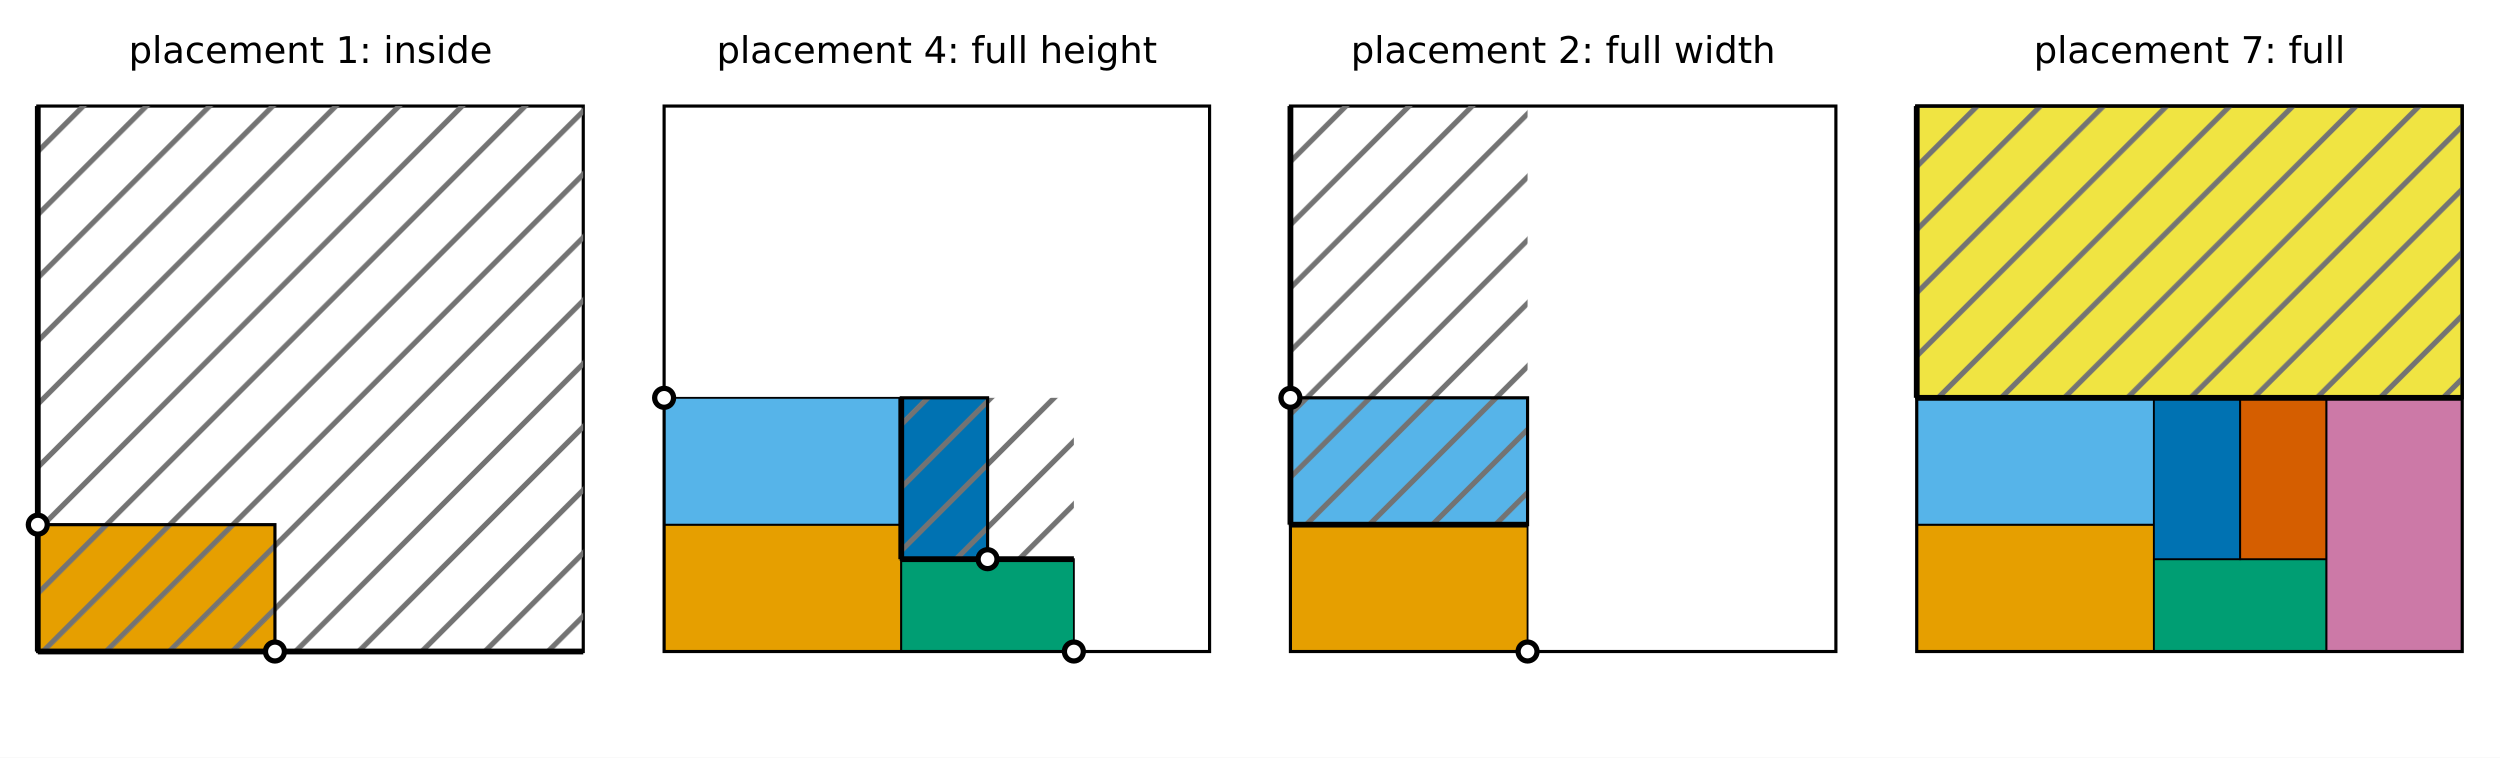
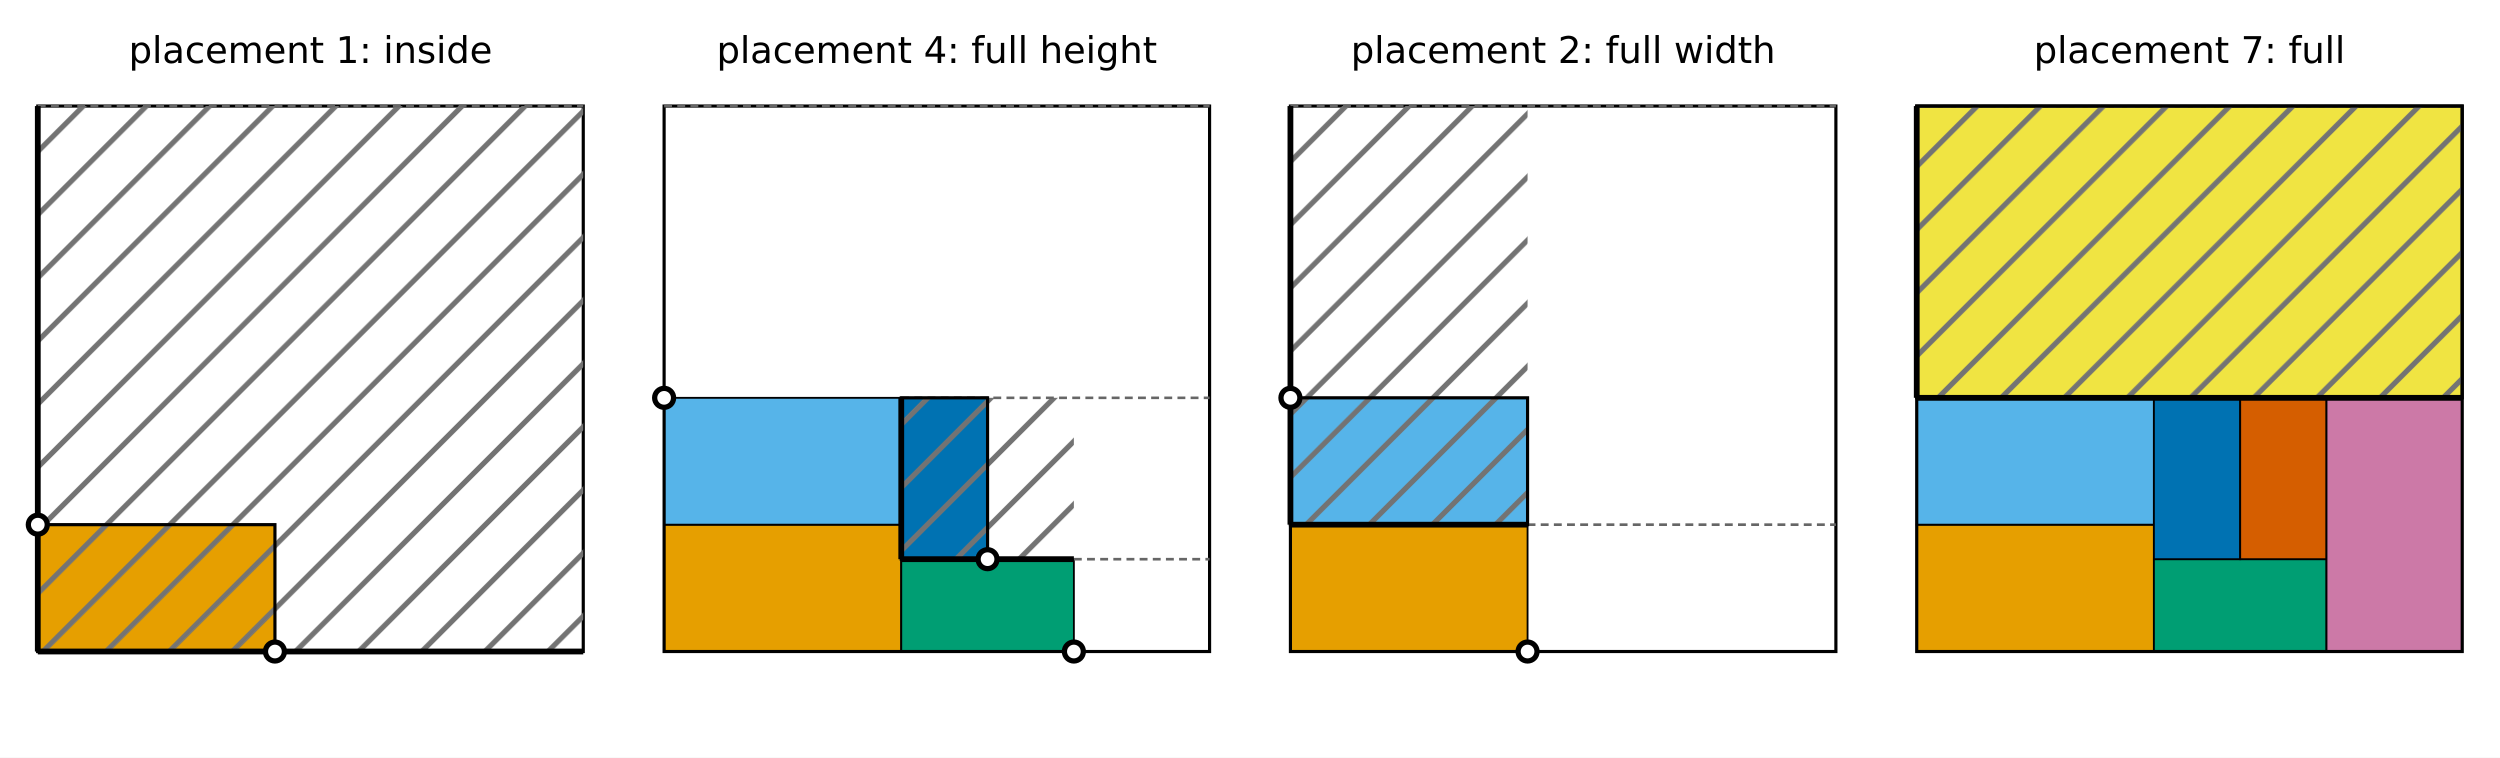
<svg xmlns="http://www.w3.org/2000/svg" xmlns:xlink="http://www.w3.org/1999/xlink" width="475.2pt" height="144pt" viewBox="0 0 475.2 144" version="1.1">
  <defs>
    <style type="text/css">*{stroke-linejoin: round; stroke-linecap: butt}</style>
  </defs>
  <g id="figure_1">
    <g id="patch_1">
      <path d="M 0 144  L 475.2 144  L 475.2 0  L 0 0  z " style="fill: #ffffff" />
    </g>
    <g id="axes_1">
      <g id="patch_2">
-         <path d="M 7.184 123.841  L 52.26 123.841  L 52.26 99.73  L 7.184 99.73  z " clip-path="url(#p2f3ece3621)" style="fill: #e69f00; stroke: #000000; stroke-width: 0.35; stroke-linejoin: miter" />
+         <path d="M 7.184 123.841  L 52.26 123.841  L 52.26 99.73  L 7.184 99.73  z " clip-path="url(#pbd728a7d59)" style="fill: #e69f00; stroke: #000000; stroke-width: 0.35; stroke-linejoin: miter" />
      </g>
      <g id="patch_3">
-         <path d="M 7.184 123.841  L 110.866 123.841  L 110.866 20.159  L 7.184 20.159  L 7.184 123.841  z " clip-path="url(#p2f3ece3621)" style="fill: none; stroke: #000000; stroke-width: 0.6; stroke-linejoin: miter" />
+         <path d="M 7.184 123.841  L 110.866 123.841  L 110.866 20.159  L 7.184 20.159  L 7.184 123.841  z " clip-path="url(#pbd728a7d59)" style="fill: none; stroke: #000000; stroke-width: 0.6; stroke-linejoin: miter" />
      </g>
      <g id="patch_4">
-         <path d="M 7.184 123.841  L 110.866 123.841  L 110.866 20.159  L 7.184 20.159  z " clip-path="url(#p2f3ece3621)" style="fill: url(#h636f27e1ff)" />
+         <path d="M 7.184 123.841  L 110.866 123.841  L 110.866 20.159  L 7.184 20.159  z " clip-path="url(#pbd728a7d59)" style="fill: url(#h1c744fcbc0)" />
      </g>
      <g id="text_1">
        <g transform="translate(24.4625 11.975) scale(0.07 -0.07)">
          <defs>
            <path id="DejaVuSans-70" d="M 1159 525  L 1159 -1331  L 581 -1331  L 581 3500  L 1159 3500  L 1159 2969  Q 1341 3281 1617 3432  Q 1894 3584 2278 3584  Q 2916 3584 3314 3078  Q 3713 2572 3713 1747  Q 3713 922 3314 415  Q 2916 -91 2278 -91  Q 1894 -91 1617 61  Q 1341 213 1159 525  z M 3116 1747  Q 3116 2381 2855 2742  Q 2594 3103 2138 3103  Q 1681 3103 1420 2742  Q 1159 2381 1159 1747  Q 1159 1113 1420 752  Q 1681 391 2138 391  Q 2594 391 2855 752  Q 3116 1113 3116 1747  z " transform="scale(0.015625)" />
            <path id="DejaVuSans-6c" d="M 603 4863  L 1178 4863  L 1178 0  L 603 0  L 603 4863  z " transform="scale(0.015625)" />
            <path id="DejaVuSans-61" d="M 2194 1759  Q 1497 1759 1228 1600  Q 959 1441 959 1056  Q 959 750 1161 570  Q 1363 391 1709 391  Q 2188 391 2477 730  Q 2766 1069 2766 1631  L 2766 1759  L 2194 1759  z M 3341 1997  L 3341 0  L 2766 0  L 2766 531  Q 2569 213 2275 61  Q 1981 -91 1556 -91  Q 1019 -91 701 211  Q 384 513 384 1019  Q 384 1609 779 1909  Q 1175 2209 1959 2209  L 2766 2209  L 2766 2266  Q 2766 2663 2505 2880  Q 2244 3097 1772 3097  Q 1472 3097 1187 3025  Q 903 2953 641 2809  L 641 3341  Q 956 3463 1253 3523  Q 1550 3584 1831 3584  Q 2591 3584 2966 3190  Q 3341 2797 3341 1997  z " transform="scale(0.015625)" />
            <path id="DejaVuSans-63" d="M 3122 3366  L 3122 2828  Q 2878 2963 2633 3030  Q 2388 3097 2138 3097  Q 1578 3097 1268 2742  Q 959 2388 959 1747  Q 959 1106 1268 751  Q 1578 397 2138 397  Q 2388 397 2633 464  Q 2878 531 3122 666  L 3122 134  Q 2881 22 2623 -34  Q 2366 -91 2075 -91  Q 1284 -91 818 406  Q 353 903 353 1747  Q 353 2603 823 3093  Q 1294 3584 2113 3584  Q 2378 3584 2631 3529  Q 2884 3475 3122 3366  z " transform="scale(0.015625)" />
            <path id="DejaVuSans-65" d="M 3597 1894  L 3597 1613  L 953 1613  Q 991 1019 1311 708  Q 1631 397 2203 397  Q 2534 397 2845 478  Q 3156 559 3463 722  L 3463 178  Q 3153 47 2828 -22  Q 2503 -91 2169 -91  Q 1331 -91 842 396  Q 353 884 353 1716  Q 353 2575 817 3079  Q 1281 3584 2069 3584  Q 2775 3584 3186 3129  Q 3597 2675 3597 1894  z M 3022 2063  Q 3016 2534 2758 2815  Q 2500 3097 2075 3097  Q 1594 3097 1305 2825  Q 1016 2553 972 2059  L 3022 2063  z " transform="scale(0.015625)" />
            <path id="DejaVuSans-6d" d="M 3328 2828  Q 3544 3216 3844 3400  Q 4144 3584 4550 3584  Q 5097 3584 5394 3201  Q 5691 2819 5691 2113  L 5691 0  L 5113 0  L 5113 2094  Q 5113 2597 4934 2840  Q 4756 3084 4391 3084  Q 3944 3084 3684 2787  Q 3425 2491 3425 1978  L 3425 0  L 2847 0  L 2847 2094  Q 2847 2600 2669 2842  Q 2491 3084 2119 3084  Q 1678 3084 1418 2786  Q 1159 2488 1159 1978  L 1159 0  L 581 0  L 581 3500  L 1159 3500  L 1159 2956  Q 1356 3278 1631 3431  Q 1906 3584 2284 3584  Q 2666 3584 2933 3390  Q 3200 3197 3328 2828  z " transform="scale(0.015625)" />
            <path id="DejaVuSans-6e" d="M 3513 2113  L 3513 0  L 2938 0  L 2938 2094  Q 2938 2591 2744 2837  Q 2550 3084 2163 3084  Q 1697 3084 1428 2787  Q 1159 2491 1159 1978  L 1159 0  L 581 0  L 581 3500  L 1159 3500  L 1159 2956  Q 1366 3272 1645 3428  Q 1925 3584 2291 3584  Q 2894 3584 3203 3211  Q 3513 2838 3513 2113  z " transform="scale(0.015625)" />
            <path id="DejaVuSans-74" d="M 1172 4494  L 1172 3500  L 2356 3500  L 2356 3053  L 1172 3053  L 1172 1153  Q 1172 725 1289 603  Q 1406 481 1766 481  L 2356 481  L 2356 0  L 1766 0  Q 1100 0 847 248  Q 594 497 594 1153  L 594 3053  L 172 3053  L 172 3500  L 594 3500  L 594 4494  L 1172 4494  z " transform="scale(0.015625)" />
            <path id="DejaVuSans-20" transform="scale(0.015625)" />
            <path id="DejaVuSans-31" d="M 794 531  L 1825 531  L 1825 4091  L 703 3866  L 703 4441  L 1819 4666  L 2450 4666  L 2450 531  L 3481 531  L 3481 0  L 794 0  L 794 531  z " transform="scale(0.015625)" />
            <path id="DejaVuSans-3a" d="M 750 794  L 1409 794  L 1409 0  L 750 0  L 750 794  z M 750 3309  L 1409 3309  L 1409 2516  L 750 2516  L 750 3309  z " transform="scale(0.015625)" />
            <path id="DejaVuSans-69" d="M 603 3500  L 1178 3500  L 1178 0  L 603 0  L 603 3500  z M 603 4863  L 1178 4863  L 1178 4134  L 603 4134  L 603 4863  z " transform="scale(0.015625)" />
            <path id="DejaVuSans-73" d="M 2834 3397  L 2834 2853  Q 2591 2978 2328 3040  Q 2066 3103 1784 3103  Q 1356 3103 1142 2972  Q 928 2841 928 2578  Q 928 2378 1081 2264  Q 1234 2150 1697 2047  L 1894 2003  Q 2506 1872 2764 1633  Q 3022 1394 3022 966  Q 3022 478 2636 193  Q 2250 -91 1575 -91  Q 1294 -91 989 -36  Q 684 19 347 128  L 347 722  Q 666 556 975 473  Q 1284 391 1588 391  Q 1994 391 2212 530  Q 2431 669 2431 922  Q 2431 1156 2273 1281  Q 2116 1406 1581 1522  L 1381 1569  Q 847 1681 609 1914  Q 372 2147 372 2553  Q 372 3047 722 3315  Q 1072 3584 1716 3584  Q 2034 3584 2315 3537  Q 2597 3491 2834 3397  z " transform="scale(0.015625)" />
            <path id="DejaVuSans-64" d="M 2906 2969  L 2906 4863  L 3481 4863  L 3481 0  L 2906 0  L 2906 525  Q 2725 213 2448 61  Q 2172 -91 1784 -91  Q 1150 -91 751 415  Q 353 922 353 1747  Q 353 2572 751 3078  Q 1150 3584 1784 3584  Q 2172 3584 2448 3432  Q 2725 3281 2906 2969  z M 947 1747  Q 947 1113 1208 752  Q 1469 391 1925 391  Q 2381 391 2643 752  Q 2906 1113 2906 1747  Q 2906 2381 2643 2742  Q 2381 3103 1925 3103  Q 1469 3103 1208 2742  Q 947 2381 947 1747  z " transform="scale(0.015625)" />
          </defs>
          <use xlink:href="#DejaVuSans-70" />
          <use xlink:href="#DejaVuSans-6c" transform="translate(63.47656 0)" />
          <use xlink:href="#DejaVuSans-61" transform="translate(91.25977 0)" />
          <use xlink:href="#DejaVuSans-63" transform="translate(152.5391 0)" />
          <use xlink:href="#DejaVuSans-65" transform="translate(207.5195 0)" />
          <use xlink:href="#DejaVuSans-6d" transform="translate(269.043 0)" />
          <use xlink:href="#DejaVuSans-65" transform="translate(366.4551 0)" />
          <use xlink:href="#DejaVuSans-6e" transform="translate(427.9785 0)" />
          <use xlink:href="#DejaVuSans-74" transform="translate(491.3574 0)" />
          <use xlink:href="#DejaVuSans-20" transform="translate(530.5664 0)" />
          <use xlink:href="#DejaVuSans-31" transform="translate(562.3535 0)" />
          <use xlink:href="#DejaVuSans-3a" transform="translate(625.9766 0)" />
          <use xlink:href="#DejaVuSans-20" transform="translate(659.668 0)" />
          <use xlink:href="#DejaVuSans-69" transform="translate(691.4551 0)" />
          <use xlink:href="#DejaVuSans-6e" transform="translate(719.2383 0)" />
          <use xlink:href="#DejaVuSans-73" transform="translate(782.6172 0)" />
          <use xlink:href="#DejaVuSans-69" transform="translate(834.7168 0)" />
          <use xlink:href="#DejaVuSans-64" transform="translate(862.5 0)" />
          <use xlink:href="#DejaVuSans-65" transform="translate(925.9766 0)" />
        </g>
      </g>
      <g id="line2d_1">
-         <path d="M 7.184 123.841  L 110.866 123.841  " clip-path="url(#p2f3ece3621)" style="fill: none; stroke: #000000; stroke-width: 1.1" />
+         <path d="M 7.184 20.159  L 110.866 20.159  " clip-path="url(#pbd728a7d59)" style="fill: none; stroke-dasharray: 1.5,1; stroke-dashoffset: 0; stroke: #666666; stroke-width: 0.5" />
      </g>
      <g id="line2d_2">
-         <path d="M 7.184 123.841  L 7.184 20.159  " clip-path="url(#p2f3ece3621)" style="fill: none; stroke: #000000; stroke-width: 1.1" />
+         <path d="M 7.184 123.841  L 110.866 123.841  " clip-path="url(#pbd728a7d59)" style="fill: none; stroke: #000000; stroke-width: 1.1" />
+       </g>
+       <g id="line2d_3">
+         <path d="M 7.184 123.841  L 7.184 20.159  " clip-path="url(#pbd728a7d59)" style="fill: none; stroke: #000000; stroke-width: 1.1" />
      </g>
      <g id="patch_5">
-         <path d="M 7.184 123.841  L 52.26 123.841  L 52.26 99.73  L 7.184 99.73  L 7.184 123.841  z " clip-path="url(#p2f3ece3621)" style="fill: none; stroke: #000000; stroke-width: 0.6; stroke-linejoin: miter" />
-       </g>
-       <g id="line2d_3">
-         <path d="M 7.184 99.73  " clip-path="url(#p2f3ece3621)" style="fill: none; stroke: #1f77b4; stroke-width: 1.5; stroke-linecap: square" />
+         <path d="M 7.184 123.841  L 52.26 123.841  L 52.26 99.73  L 7.184 99.73  L 7.184 123.841  z " clip-path="url(#pbd728a7d59)" style="fill: none; stroke: #000000; stroke-width: 0.6; stroke-linejoin: miter" />
+       </g>
+       <g id="line2d_4">
+         <path d="M 7.184 99.73  " clip-path="url(#pbd728a7d59)" style="fill: none; stroke: #1f77b4; stroke-width: 1.5; stroke-linecap: square" />
        <defs>
-           <path id="m9f2405d102" d="M 0 1.8  C 0.477 1.8 0.935 1.61 1.273 1.273  C 1.61 0.935 1.8 0.477 1.8 0  C 1.8 -0.477 1.61 -0.935 1.273 -1.273  C 0.935 -1.61 0.477 -1.8 0 -1.8  C -0.477 -1.8 -0.935 -1.61 -1.273 -1.273  C -1.61 -0.935 -1.8 -0.477 -1.8 0  C -1.8 0.477 -1.61 0.935 -1.273 1.273  C -0.935 1.61 -0.477 1.8 0 1.8  z " style="stroke: #000000" />
+           <path id="m49d7c71675" d="M 0 1.8  C 0.477 1.8 0.935 1.61 1.273 1.273  C 1.61 0.935 1.8 0.477 1.8 0  C 1.8 -0.477 1.61 -0.935 1.273 -1.273  C 0.935 -1.61 0.477 -1.8 0 -1.8  C -0.477 -1.8 -0.935 -1.61 -1.273 -1.273  C -1.61 -0.935 -1.8 -0.477 -1.8 0  C -1.8 0.477 -1.61 0.935 -1.273 1.273  C -0.935 1.61 -0.477 1.8 0 1.8  z " style="stroke: #000000" />
        </defs>
-         <g clip-path="url(#p2f3ece3621)">
-           <use xlink:href="#m9f2405d102" x="7.184" y="99.73" style="fill: #ffffff; stroke: #000000" />
-         </g>
-       </g>
-       <g id="line2d_4">
-         <path d="M 52.26 123.841  " clip-path="url(#p2f3ece3621)" style="fill: none; stroke: #ff7f0e; stroke-width: 1.5; stroke-linecap: square" />
-         <g clip-path="url(#p2f3ece3621)">
-           <use xlink:href="#m9f2405d102" x="52.26" y="123.841" style="fill: #ffffff; stroke: #000000" />
+         <g clip-path="url(#pbd728a7d59)">
+           <use xlink:href="#m49d7c71675" x="7.184" y="99.73" style="fill: #ffffff; stroke: #000000" />
+         </g>
+       </g>
+       <g id="line2d_5">
+         <path d="M 52.26 123.841  " clip-path="url(#pbd728a7d59)" style="fill: none; stroke: #ff7f0e; stroke-width: 1.5; stroke-linecap: square" />
+         <g clip-path="url(#pbd728a7d59)">
+           <use xlink:href="#m49d7c71675" x="52.26" y="123.841" style="fill: #ffffff; stroke: #000000" />
        </g>
      </g>
    </g>
    <g id="axes_2">
      <g id="patch_6">
-         <path d="M 126.234 123.841  L 171.31 123.841  L 171.31 99.73  L 126.234 99.73  z " clip-path="url(#p2e66f96201)" style="fill: #e69f00; stroke: #000000; stroke-width: 0.35; stroke-linejoin: miter" />
+         <path d="M 126.234 123.841  L 171.31 123.841  L 171.31 99.73  L 126.234 99.73  z " clip-path="url(#p7307ab3e9c)" style="fill: #e69f00; stroke: #000000; stroke-width: 0.35; stroke-linejoin: miter" />
      </g>
      <g id="patch_7">
-         <path d="M 126.234 99.73  L 171.31 99.73  L 171.31 75.619  L 126.234 75.619  z " clip-path="url(#p2e66f96201)" style="fill: #56b4e9; stroke: #000000; stroke-width: 0.35; stroke-linejoin: miter" />
+         <path d="M 126.234 99.73  L 171.31 99.73  L 171.31 75.619  L 126.234 75.619  z " clip-path="url(#p7307ab3e9c)" style="fill: #56b4e9; stroke: #000000; stroke-width: 0.35; stroke-linejoin: miter" />
      </g>
      <g id="patch_8">
-         <path d="M 171.31 123.841  L 204.122 123.841  L 204.122 106.29  L 171.31 106.29  z " clip-path="url(#p2e66f96201)" style="fill: #009e73; stroke: #000000; stroke-width: 0.35; stroke-linejoin: miter" />
+         <path d="M 171.31 123.841  L 204.122 123.841  L 204.122 106.29  L 171.31 106.29  z " clip-path="url(#p7307ab3e9c)" style="fill: #009e73; stroke: #000000; stroke-width: 0.35; stroke-linejoin: miter" />
      </g>
      <g id="patch_9">
-         <path d="M 171.31 106.29  L 187.716 106.29  L 187.716 75.619  L 171.31 75.619  z " clip-path="url(#p2e66f96201)" style="fill: #0072b2; stroke: #000000; stroke-width: 0.35; stroke-linejoin: miter" />
+         <path d="M 171.31 106.29  L 187.716 106.29  L 187.716 75.619  L 171.31 75.619  z " clip-path="url(#p7307ab3e9c)" style="fill: #0072b2; stroke: #000000; stroke-width: 0.35; stroke-linejoin: miter" />
      </g>
      <g id="patch_10">
-         <path d="M 126.234 123.841  L 229.916 123.841  L 229.916 20.159  L 126.234 20.159  L 126.234 123.841  z " clip-path="url(#p2e66f96201)" style="fill: none; stroke: #000000; stroke-width: 0.6; stroke-linejoin: miter" />
+         <path d="M 126.234 123.841  L 229.916 123.841  L 229.916 20.159  L 126.234 20.159  L 126.234 123.841  z " clip-path="url(#p7307ab3e9c)" style="fill: none; stroke: #000000; stroke-width: 0.6; stroke-linejoin: miter" />
      </g>
      <g id="patch_11">
-         <path d="M 171.31 106.29  L 204.122 106.29  L 204.122 75.619  L 171.31 75.619  z " clip-path="url(#p2e66f96201)" style="fill: url(#h636f27e1ff)" />
+         <path d="M 171.31 106.29  L 204.122 106.29  L 204.122 75.619  L 171.31 75.619  z " clip-path="url(#p7307ab3e9c)" style="fill: url(#h1c744fcbc0)" />
      </g>
      <g id="text_2">
        <g transform="translate(136.2106 11.975) scale(0.07 -0.07)">
          <defs>
            <path id="DejaVuSans-34" d="M 2419 4116  L 825 1625  L 2419 1625  L 2419 4116  z M 2253 4666  L 3047 4666  L 3047 1625  L 3713 1625  L 3713 1100  L 3047 1100  L 3047 0  L 2419 0  L 2419 1100  L 313 1100  L 313 1709  L 2253 4666  z " transform="scale(0.015625)" />
            <path id="DejaVuSans-66" d="M 2375 4863  L 2375 4384  L 1825 4384  Q 1516 4384 1395 4259  Q 1275 4134 1275 3809  L 1275 3500  L 2222 3500  L 2222 3053  L 1275 3053  L 1275 0  L 697 0  L 697 3053  L 147 3053  L 147 3500  L 697 3500  L 697 3744  Q 697 4328 969 4595  Q 1241 4863 1831 4863  L 2375 4863  z " transform="scale(0.015625)" />
            <path id="DejaVuSans-75" d="M 544 1381  L 544 3500  L 1119 3500  L 1119 1403  Q 1119 906 1312 657  Q 1506 409 1894 409  Q 2359 409 2629 706  Q 2900 1003 2900 1516  L 2900 3500  L 3475 3500  L 3475 0  L 2900 0  L 2900 538  Q 2691 219 2414 64  Q 2138 -91 1772 -91  Q 1169 -91 856 284  Q 544 659 544 1381  z M 1991 3584  L 1991 3584  z " transform="scale(0.015625)" />
            <path id="DejaVuSans-68" d="M 3513 2113  L 3513 0  L 2938 0  L 2938 2094  Q 2938 2591 2744 2837  Q 2550 3084 2163 3084  Q 1697 3084 1428 2787  Q 1159 2491 1159 1978  L 1159 0  L 581 0  L 581 4863  L 1159 4863  L 1159 2956  Q 1366 3272 1645 3428  Q 1925 3584 2291 3584  Q 2894 3584 3203 3211  Q 3513 2838 3513 2113  z " transform="scale(0.015625)" />
            <path id="DejaVuSans-67" d="M 2906 1791  Q 2906 2416 2648 2759  Q 2391 3103 1925 3103  Q 1463 3103 1205 2759  Q 947 2416 947 1791  Q 947 1169 1205 825  Q 1463 481 1925 481  Q 2391 481 2648 825  Q 2906 1169 2906 1791  z M 3481 434  Q 3481 -459 3084 -895  Q 2688 -1331 1869 -1331  Q 1566 -1331 1297 -1286  Q 1028 -1241 775 -1147  L 775 -588  Q 1028 -725 1275 -790  Q 1522 -856 1778 -856  Q 2344 -856 2625 -561  Q 2906 -266 2906 331  L 2906 616  Q 2728 306 2450 153  Q 2172 0 1784 0  Q 1141 0 747 490  Q 353 981 353 1791  Q 353 2603 747 3093  Q 1141 3584 1784 3584  Q 2172 3584 2450 3431  Q 2728 3278 2906 2969  L 2906 3500  L 3481 3500  L 3481 434  z " transform="scale(0.015625)" />
          </defs>
          <use xlink:href="#DejaVuSans-70" />
          <use xlink:href="#DejaVuSans-6c" transform="translate(63.47656 0)" />
          <use xlink:href="#DejaVuSans-61" transform="translate(91.25977 0)" />
          <use xlink:href="#DejaVuSans-63" transform="translate(152.5391 0)" />
          <use xlink:href="#DejaVuSans-65" transform="translate(207.5195 0)" />
          <use xlink:href="#DejaVuSans-6d" transform="translate(269.043 0)" />
          <use xlink:href="#DejaVuSans-65" transform="translate(366.4551 0)" />
          <use xlink:href="#DejaVuSans-6e" transform="translate(427.9785 0)" />
          <use xlink:href="#DejaVuSans-74" transform="translate(491.3574 0)" />
          <use xlink:href="#DejaVuSans-20" transform="translate(530.5664 0)" />
          <use xlink:href="#DejaVuSans-34" transform="translate(562.3535 0)" />
          <use xlink:href="#DejaVuSans-3a" transform="translate(625.9766 0)" />
          <use xlink:href="#DejaVuSans-20" transform="translate(659.668 0)" />
          <use xlink:href="#DejaVuSans-66" transform="translate(691.4551 0)" />
          <use xlink:href="#DejaVuSans-75" transform="translate(726.6602 0)" />
          <use xlink:href="#DejaVuSans-6c" transform="translate(790.0391 0)" />
          <use xlink:href="#DejaVuSans-6c" transform="translate(817.8223 0)" />
          <use xlink:href="#DejaVuSans-20" transform="translate(845.6055 0)" />
          <use xlink:href="#DejaVuSans-68" transform="translate(877.3926 0)" />
          <use xlink:href="#DejaVuSans-65" transform="translate(940.7715 0)" />
          <use xlink:href="#DejaVuSans-69" transform="translate(1002.295 0)" />
          <use xlink:href="#DejaVuSans-67" transform="translate(1030.078 0)" />
          <use xlink:href="#DejaVuSans-68" transform="translate(1093.555 0)" />
          <use xlink:href="#DejaVuSans-74" transform="translate(1156.934 0)" />
        </g>
      </g>
-       <g id="line2d_5">
-         <path d="M 171.31 106.29  L 204.122 106.29  " clip-path="url(#p2e66f96201)" style="fill: none; stroke: #000000; stroke-width: 1.1" />
-       </g>
      <g id="line2d_6">
-         <path d="M 171.31 106.29  L 171.31 75.619  " clip-path="url(#p2e66f96201)" style="fill: none; stroke: #000000; stroke-width: 1.1" />
+         <path d="M 126.234 20.159  L 229.916 20.159  " clip-path="url(#p7307ab3e9c)" style="fill: none; stroke-dasharray: 1.5,1; stroke-dashoffset: 0; stroke: #666666; stroke-width: 0.5" />
+       </g>
+       <g id="line2d_7">
+         <path d="M 171.31 75.619  L 229.916 75.619  " clip-path="url(#p7307ab3e9c)" style="fill: none; stroke-dasharray: 1.5,1; stroke-dashoffset: 0; stroke: #666666; stroke-width: 0.5" />
+       </g>
+       <g id="line2d_8">
+         <path d="M 204.122 106.29  L 229.916 106.29  " clip-path="url(#p7307ab3e9c)" style="fill: none; stroke-dasharray: 1.5,1; stroke-dashoffset: 0; stroke: #666666; stroke-width: 0.5" />
+       </g>
+       <g id="line2d_9">
+         <path d="M 171.31 106.29  L 204.122 106.29  " clip-path="url(#p7307ab3e9c)" style="fill: none; stroke: #000000; stroke-width: 1.1" />
+       </g>
+       <g id="line2d_10">
+         <path d="M 171.31 106.29  L 171.31 75.619  " clip-path="url(#p7307ab3e9c)" style="fill: none; stroke: #000000; stroke-width: 1.1" />
      </g>
      <g id="patch_12">
-         <path d="M 171.31 106.29  L 187.716 106.29  L 187.716 75.619  L 171.31 75.619  L 171.31 106.29  z " clip-path="url(#p2e66f96201)" style="fill: none; stroke: #000000; stroke-width: 0.6; stroke-linejoin: miter" />
-       </g>
-       <g id="line2d_7">
-         <path d="M 126.234 75.619  " clip-path="url(#p2e66f96201)" style="fill: none; stroke: #1f77b4; stroke-width: 1.5; stroke-linecap: square" />
-         <g clip-path="url(#p2e66f96201)">
-           <use xlink:href="#m9f2405d102" x="126.234" y="75.619" style="fill: #ffffff; stroke: #000000" />
-         </g>
-       </g>
-       <g id="line2d_8">
-         <path d="M 187.716 106.29  " clip-path="url(#p2e66f96201)" style="fill: none; stroke: #ff7f0e; stroke-width: 1.5; stroke-linecap: square" />
-         <g clip-path="url(#p2e66f96201)">
-           <use xlink:href="#m9f2405d102" x="187.716" y="106.29" style="fill: #ffffff; stroke: #000000" />
-         </g>
-       </g>
-       <g id="line2d_9">
-         <path d="M 204.122 123.841  " clip-path="url(#p2e66f96201)" style="fill: none; stroke: #2ca02c; stroke-width: 1.5; stroke-linecap: square" />
-         <g clip-path="url(#p2e66f96201)">
-           <use xlink:href="#m9f2405d102" x="204.122" y="123.841" style="fill: #ffffff; stroke: #000000" />
+         <path d="M 171.31 106.29  L 187.716 106.29  L 187.716 75.619  L 171.31 75.619  L 171.31 106.29  z " clip-path="url(#p7307ab3e9c)" style="fill: none; stroke: #000000; stroke-width: 0.6; stroke-linejoin: miter" />
+       </g>
+       <g id="line2d_11">
+         <path d="M 126.234 75.619  " clip-path="url(#p7307ab3e9c)" style="fill: none; stroke: #1f77b4; stroke-width: 1.5; stroke-linecap: square" />
+         <g clip-path="url(#p7307ab3e9c)">
+           <use xlink:href="#m49d7c71675" x="126.234" y="75.619" style="fill: #ffffff; stroke: #000000" />
+         </g>
+       </g>
+       <g id="line2d_12">
+         <path d="M 187.716 106.29  " clip-path="url(#p7307ab3e9c)" style="fill: none; stroke: #ff7f0e; stroke-width: 1.5; stroke-linecap: square" />
+         <g clip-path="url(#p7307ab3e9c)">
+           <use xlink:href="#m49d7c71675" x="187.716" y="106.29" style="fill: #ffffff; stroke: #000000" />
+         </g>
+       </g>
+       <g id="line2d_13">
+         <path d="M 204.122 123.841  " clip-path="url(#p7307ab3e9c)" style="fill: none; stroke: #2ca02c; stroke-width: 1.5; stroke-linecap: square" />
+         <g clip-path="url(#p7307ab3e9c)">
+           <use xlink:href="#m49d7c71675" x="204.122" y="123.841" style="fill: #ffffff; stroke: #000000" />
        </g>
      </g>
    </g>
    <g id="axes_3">
      <g id="patch_13">
-         <path d="M 245.284 123.841  L 290.36 123.841  L 290.36 99.73  L 245.284 99.73  z " clip-path="url(#p44a8ea87f8)" style="fill: #e69f00; stroke: #000000; stroke-width: 0.35; stroke-linejoin: miter" />
+         <path d="M 245.284 123.841  L 290.36 123.841  L 290.36 99.73  L 245.284 99.73  z " clip-path="url(#peee83b8a32)" style="fill: #e69f00; stroke: #000000; stroke-width: 0.35; stroke-linejoin: miter" />
      </g>
      <g id="patch_14">
-         <path d="M 245.284 99.73  L 290.36 99.73  L 290.36 75.619  L 245.284 75.619  z " clip-path="url(#p44a8ea87f8)" style="fill: #56b4e9; stroke: #000000; stroke-width: 0.35; stroke-linejoin: miter" />
+         <path d="M 245.284 99.73  L 290.36 99.73  L 290.36 75.619  L 245.284 75.619  z " clip-path="url(#peee83b8a32)" style="fill: #56b4e9; stroke: #000000; stroke-width: 0.35; stroke-linejoin: miter" />
      </g>
      <g id="patch_15">
-         <path d="M 245.284 123.841  L 348.966 123.841  L 348.966 20.159  L 245.284 20.159  L 245.284 123.841  z " clip-path="url(#p44a8ea87f8)" style="fill: none; stroke: #000000; stroke-width: 0.6; stroke-linejoin: miter" />
+         <path d="M 245.284 123.841  L 348.966 123.841  L 348.966 20.159  L 245.284 20.159  L 245.284 123.841  z " clip-path="url(#peee83b8a32)" style="fill: none; stroke: #000000; stroke-width: 0.6; stroke-linejoin: miter" />
      </g>
      <g id="patch_16">
-         <path d="M 245.284 99.73  L 290.36 99.73  L 290.36 20.159  L 245.284 20.159  z " clip-path="url(#p44a8ea87f8)" style="fill: url(#h636f27e1ff)" />
+         <path d="M 245.284 99.73  L 290.36 99.73  L 290.36 20.159  L 245.284 20.159  z " clip-path="url(#peee83b8a32)" style="fill: url(#h1c744fcbc0)" />
      </g>
      <g id="text_3">
        <g transform="translate(256.77 11.975) scale(0.07 -0.07)">
          <defs>
            <path id="DejaVuSans-32" d="M 1228 531  L 3431 531  L 3431 0  L 469 0  L 469 531  Q 828 903 1448 1529  Q 2069 2156 2228 2338  Q 2531 2678 2651 2914  Q 2772 3150 2772 3378  Q 2772 3750 2511 3984  Q 2250 4219 1831 4219  Q 1534 4219 1204 4116  Q 875 4013 500 3803  L 500 4441  Q 881 4594 1212 4672  Q 1544 4750 1819 4750  Q 2544 4750 2975 4387  Q 3406 4025 3406 3419  Q 3406 3131 3298 2873  Q 3191 2616 2906 2266  Q 2828 2175 2409 1742  Q 1991 1309 1228 531  z " transform="scale(0.015625)" />
            <path id="DejaVuSans-77" d="M 269 3500  L 844 3500  L 1563 769  L 2278 3500  L 2956 3500  L 3675 769  L 4391 3500  L 4966 3500  L 4050 0  L 3372 0  L 2619 2869  L 1863 0  L 1184 0  L 269 3500  z " transform="scale(0.015625)" />
          </defs>
          <use xlink:href="#DejaVuSans-70" />
          <use xlink:href="#DejaVuSans-6c" transform="translate(63.47656 0)" />
          <use xlink:href="#DejaVuSans-61" transform="translate(91.25977 0)" />
          <use xlink:href="#DejaVuSans-63" transform="translate(152.5391 0)" />
          <use xlink:href="#DejaVuSans-65" transform="translate(207.5195 0)" />
          <use xlink:href="#DejaVuSans-6d" transform="translate(269.043 0)" />
          <use xlink:href="#DejaVuSans-65" transform="translate(366.4551 0)" />
          <use xlink:href="#DejaVuSans-6e" transform="translate(427.9785 0)" />
          <use xlink:href="#DejaVuSans-74" transform="translate(491.3574 0)" />
          <use xlink:href="#DejaVuSans-20" transform="translate(530.5664 0)" />
          <use xlink:href="#DejaVuSans-32" transform="translate(562.3535 0)" />
          <use xlink:href="#DejaVuSans-3a" transform="translate(625.9766 0)" />
          <use xlink:href="#DejaVuSans-20" transform="translate(659.668 0)" />
          <use xlink:href="#DejaVuSans-66" transform="translate(691.4551 0)" />
          <use xlink:href="#DejaVuSans-75" transform="translate(726.6602 0)" />
          <use xlink:href="#DejaVuSans-6c" transform="translate(790.0391 0)" />
          <use xlink:href="#DejaVuSans-6c" transform="translate(817.8223 0)" />
          <use xlink:href="#DejaVuSans-20" transform="translate(845.6055 0)" />
          <use xlink:href="#DejaVuSans-77" transform="translate(877.3926 0)" />
          <use xlink:href="#DejaVuSans-69" transform="translate(959.1797 0)" />
          <use xlink:href="#DejaVuSans-64" transform="translate(986.9629 0)" />
          <use xlink:href="#DejaVuSans-74" transform="translate(1050.439 0)" />
          <use xlink:href="#DejaVuSans-68" transform="translate(1089.648 0)" />
        </g>
      </g>
-       <g id="line2d_10">
-         <path d="M 245.284 99.73  L 290.36 99.73  " clip-path="url(#p44a8ea87f8)" style="fill: none; stroke: #000000; stroke-width: 1.1" />
-       </g>
-       <g id="line2d_11">
-         <path d="M 245.284 99.73  L 245.284 20.159  " clip-path="url(#p44a8ea87f8)" style="fill: none; stroke: #000000; stroke-width: 1.1" />
+       <g id="line2d_14">
+         <path d="M 245.284 20.159  L 348.966 20.159  " clip-path="url(#peee83b8a32)" style="fill: none; stroke-dasharray: 1.5,1; stroke-dashoffset: 0; stroke: #666666; stroke-width: 0.5" />
+       </g>
+       <g id="line2d_15">
+         <path d="M 290.36 99.73  L 348.966 99.73  " clip-path="url(#peee83b8a32)" style="fill: none; stroke-dasharray: 1.5,1; stroke-dashoffset: 0; stroke: #666666; stroke-width: 0.5" />
+       </g>
+       <g id="line2d_16">
+         <path d="M 245.284 99.73  L 290.36 99.73  " clip-path="url(#peee83b8a32)" style="fill: none; stroke: #000000; stroke-width: 1.1" />
+       </g>
+       <g id="line2d_17">
+         <path d="M 245.284 99.73  L 245.284 20.159  " clip-path="url(#peee83b8a32)" style="fill: none; stroke: #000000; stroke-width: 1.1" />
      </g>
      <g id="patch_17">
-         <path d="M 245.284 99.73  L 290.36 99.73  L 290.36 75.619  L 245.284 75.619  L 245.284 99.73  z " clip-path="url(#p44a8ea87f8)" style="fill: none; stroke: #000000; stroke-width: 0.6; stroke-linejoin: miter" />
-       </g>
-       <g id="line2d_12">
-         <path d="M 245.284 75.619  " clip-path="url(#p44a8ea87f8)" style="fill: none; stroke: #1f77b4; stroke-width: 1.5; stroke-linecap: square" />
-         <g clip-path="url(#p44a8ea87f8)">
-           <use xlink:href="#m9f2405d102" x="245.284" y="75.619" style="fill: #ffffff; stroke: #000000" />
-         </g>
-       </g>
-       <g id="line2d_13">
-         <path d="M 290.36 123.841  " clip-path="url(#p44a8ea87f8)" style="fill: none; stroke: #ff7f0e; stroke-width: 1.5; stroke-linecap: square" />
-         <g clip-path="url(#p44a8ea87f8)">
-           <use xlink:href="#m9f2405d102" x="290.36" y="123.841" style="fill: #ffffff; stroke: #000000" />
+         <path d="M 245.284 99.73  L 290.36 99.73  L 290.36 75.619  L 245.284 75.619  L 245.284 99.73  z " clip-path="url(#peee83b8a32)" style="fill: none; stroke: #000000; stroke-width: 0.6; stroke-linejoin: miter" />
+       </g>
+       <g id="line2d_18">
+         <path d="M 245.284 75.619  " clip-path="url(#peee83b8a32)" style="fill: none; stroke: #1f77b4; stroke-width: 1.5; stroke-linecap: square" />
+         <g clip-path="url(#peee83b8a32)">
+           <use xlink:href="#m49d7c71675" x="245.284" y="75.619" style="fill: #ffffff; stroke: #000000" />
+         </g>
+       </g>
+       <g id="line2d_19">
+         <path d="M 290.36 123.841  " clip-path="url(#peee83b8a32)" style="fill: none; stroke: #ff7f0e; stroke-width: 1.5; stroke-linecap: square" />
+         <g clip-path="url(#peee83b8a32)">
+           <use xlink:href="#m49d7c71675" x="290.36" y="123.841" style="fill: #ffffff; stroke: #000000" />
        </g>
      </g>
    </g>
    <g id="axes_4">
      <g id="patch_18">
-         <path d="M 364.334 123.841  L 409.41 123.841  L 409.41 99.73  L 364.334 99.73  z " clip-path="url(#p987932aef0)" style="fill: #e69f00; stroke: #000000; stroke-width: 0.35; stroke-linejoin: miter" />
+         <path d="M 364.334 123.841  L 409.41 123.841  L 409.41 99.73  L 364.334 99.73  z " clip-path="url(#p4253f06bde)" style="fill: #e69f00; stroke: #000000; stroke-width: 0.35; stroke-linejoin: miter" />
      </g>
      <g id="patch_19">
-         <path d="M 364.334 99.73  L 409.41 99.73  L 409.41 75.619  L 364.334 75.619  z " clip-path="url(#p987932aef0)" style="fill: #56b4e9; stroke: #000000; stroke-width: 0.35; stroke-linejoin: miter" />
+         <path d="M 364.334 99.73  L 409.41 99.73  L 409.41 75.619  L 364.334 75.619  z " clip-path="url(#p4253f06bde)" style="fill: #56b4e9; stroke: #000000; stroke-width: 0.35; stroke-linejoin: miter" />
      </g>
      <g id="patch_20">
-         <path d="M 409.41 123.841  L 442.222 123.841  L 442.222 106.29  L 409.41 106.29  z " clip-path="url(#p987932aef0)" style="fill: #009e73; stroke: #000000; stroke-width: 0.35; stroke-linejoin: miter" />
+         <path d="M 409.41 123.841  L 442.222 123.841  L 442.222 106.29  L 409.41 106.29  z " clip-path="url(#p4253f06bde)" style="fill: #009e73; stroke: #000000; stroke-width: 0.35; stroke-linejoin: miter" />
      </g>
      <g id="patch_21">
-         <path d="M 409.41 106.29  L 425.816 106.29  L 425.816 75.619  L 409.41 75.619  z " clip-path="url(#p987932aef0)" style="fill: #0072b2; stroke: #000000; stroke-width: 0.35; stroke-linejoin: miter" />
+         <path d="M 409.41 106.29  L 425.816 106.29  L 425.816 75.619  L 409.41 75.619  z " clip-path="url(#p4253f06bde)" style="fill: #0072b2; stroke: #000000; stroke-width: 0.35; stroke-linejoin: miter" />
      </g>
      <g id="patch_22">
-         <path d="M 425.816 106.29  L 442.222 106.29  L 442.222 75.619  L 425.816 75.619  z " clip-path="url(#p987932aef0)" style="fill: #d55e00; stroke: #000000; stroke-width: 0.35; stroke-linejoin: miter" />
+         <path d="M 425.816 106.29  L 442.222 106.29  L 442.222 75.619  L 425.816 75.619  z " clip-path="url(#p4253f06bde)" style="fill: #d55e00; stroke: #000000; stroke-width: 0.35; stroke-linejoin: miter" />
      </g>
      <g id="patch_23">
-         <path d="M 442.222 123.841  L 468.016 123.841  L 468.016 75.619  L 442.222 75.619  z " clip-path="url(#p987932aef0)" style="fill: #cc79a7; stroke: #000000; stroke-width: 0.35; stroke-linejoin: miter" />
+         <path d="M 442.222 123.841  L 468.016 123.841  L 468.016 75.619  L 442.222 75.619  z " clip-path="url(#p4253f06bde)" style="fill: #cc79a7; stroke: #000000; stroke-width: 0.35; stroke-linejoin: miter" />
      </g>
      <g id="patch_24">
-         <path d="M 364.334 75.619  L 468.016 75.619  L 468.016 20.159  L 364.334 20.159  z " clip-path="url(#p987932aef0)" style="fill: #f0e442; stroke: #000000; stroke-width: 0.35; stroke-linejoin: miter" />
+         <path d="M 364.334 75.619  L 468.016 75.619  L 468.016 20.159  L 364.334 20.159  z " clip-path="url(#p4253f06bde)" style="fill: #f0e442; stroke: #000000; stroke-width: 0.35; stroke-linejoin: miter" />
      </g>
      <g id="patch_25">
-         <path d="M 364.334 123.841  L 468.016 123.841  L 468.016 20.159  L 364.334 20.159  L 364.334 123.841  z " clip-path="url(#p987932aef0)" style="fill: none; stroke: #000000; stroke-width: 0.6; stroke-linejoin: miter" />
+         <path d="M 364.334 123.841  L 468.016 123.841  L 468.016 20.159  L 364.334 20.159  L 364.334 123.841  z " clip-path="url(#p4253f06bde)" style="fill: none; stroke: #000000; stroke-width: 0.6; stroke-linejoin: miter" />
      </g>
      <g id="patch_26">
-         <path d="M 364.334 75.619  L 468.016 75.619  L 468.016 20.159  L 364.334 20.159  z " clip-path="url(#p987932aef0)" style="fill: url(#h636f27e1ff)" />
+         <path d="M 364.334 75.619  L 468.016 75.619  L 468.016 20.159  L 364.334 20.159  z " clip-path="url(#p4253f06bde)" style="fill: url(#h1c744fcbc0)" />
      </g>
      <g id="text_4">
        <g transform="translate(386.5792 11.975) scale(0.07 -0.07)">
          <defs>
            <path id="DejaVuSans-37" d="M 525 4666  L 3525 4666  L 3525 4397  L 1831 0  L 1172 0  L 2766 4134  L 525 4134  L 525 4666  z " transform="scale(0.015625)" />
          </defs>
          <use xlink:href="#DejaVuSans-70" />
          <use xlink:href="#DejaVuSans-6c" transform="translate(63.47656 0)" />
          <use xlink:href="#DejaVuSans-61" transform="translate(91.25977 0)" />
          <use xlink:href="#DejaVuSans-63" transform="translate(152.5391 0)" />
          <use xlink:href="#DejaVuSans-65" transform="translate(207.5195 0)" />
          <use xlink:href="#DejaVuSans-6d" transform="translate(269.043 0)" />
          <use xlink:href="#DejaVuSans-65" transform="translate(366.4551 0)" />
          <use xlink:href="#DejaVuSans-6e" transform="translate(427.9785 0)" />
          <use xlink:href="#DejaVuSans-74" transform="translate(491.3574 0)" />
          <use xlink:href="#DejaVuSans-20" transform="translate(530.5664 0)" />
          <use xlink:href="#DejaVuSans-37" transform="translate(562.3535 0)" />
          <use xlink:href="#DejaVuSans-3a" transform="translate(625.9766 0)" />
          <use xlink:href="#DejaVuSans-20" transform="translate(659.668 0)" />
          <use xlink:href="#DejaVuSans-66" transform="translate(691.4551 0)" />
          <use xlink:href="#DejaVuSans-75" transform="translate(726.6602 0)" />
          <use xlink:href="#DejaVuSans-6c" transform="translate(790.0391 0)" />
          <use xlink:href="#DejaVuSans-6c" transform="translate(817.8223 0)" />
        </g>
      </g>
-       <g id="line2d_14">
-         <path d="M 364.334 75.619  L 468.016 75.619  " clip-path="url(#p987932aef0)" style="fill: none; stroke: #000000; stroke-width: 1.1" />
-       </g>
-       <g id="line2d_15">
-         <path d="M 364.334 75.619  L 364.334 20.159  " clip-path="url(#p987932aef0)" style="fill: none; stroke: #000000; stroke-width: 1.1" />
+       <g id="line2d_20">
+         <path d="M 364.334 20.159  L 468.016 20.159  " clip-path="url(#p4253f06bde)" style="fill: none; stroke-dasharray: 1.5,1; stroke-dashoffset: 0; stroke: #666666; stroke-width: 0.5" />
+       </g>
+       <g id="line2d_21">
+         <path d="M 364.334 75.619  L 468.016 75.619  " clip-path="url(#p4253f06bde)" style="fill: none; stroke: #000000; stroke-width: 1.1" />
+       </g>
+       <g id="line2d_22">
+         <path d="M 364.334 75.619  L 364.334 20.159  " clip-path="url(#p4253f06bde)" style="fill: none; stroke: #000000; stroke-width: 1.1" />
      </g>
      <g id="patch_27">
-         <path d="M 364.334 75.619  L 468.016 75.619  L 468.016 20.159  L 364.334 20.159  L 364.334 75.619  z " clip-path="url(#p987932aef0)" style="fill: none; stroke: #000000; stroke-width: 0.6; stroke-linejoin: miter" />
+         <path d="M 364.334 75.619  L 468.016 75.619  L 468.016 20.159  L 364.334 20.159  L 364.334 75.619  z " clip-path="url(#p4253f06bde)" style="fill: none; stroke: #000000; stroke-width: 0.6; stroke-linejoin: miter" />
      </g>
    </g>
  </g>
  <defs>
-     <clipPath id="p2f3ece3621">
+     <clipPath id="pbd728a7d59">
      <rect x="2" y="14.975" width="114.05" height="114.05" />
    </clipPath>
-     <clipPath id="p2e66f96201">
+     <clipPath id="p7307ab3e9c">
      <rect x="121.05" y="14.975" width="114.05" height="114.05" />
    </clipPath>
-     <clipPath id="p44a8ea87f8">
+     <clipPath id="peee83b8a32">
      <rect x="240.1" y="14.975" width="114.05" height="114.05" />
    </clipPath>
-     <clipPath id="p987932aef0">
+     <clipPath id="p4253f06bde">
      <rect x="359.15" y="14.975" width="114.05" height="114.05" />
    </clipPath>
  </defs>
  <defs>
-     <pattern id="h636f27e1ff" patternUnits="userSpaceOnUse" x="0" y="0" width="72" height="72">
+     <pattern id="h1c744fcbc0" patternUnits="userSpaceOnUse" x="0" y="0" width="72" height="72">
      <rect x="0" y="0" width="73" height="73" fill="none" />
      <path d="M -36 36  L 36 -36  M -30 42  L 42 -30  M -24 48  L 48 -24  M -18 54  L 54 -18  M -12 60  L 60 -12  M -6 66  L 66 -6  M 0 72  L 72 0  M 6 78  L 78 6  M 12 84  L 84 12  M 18 90  L 90 18  M 24 96  L 96 24  M 30 102  L 102 30  M 36 108  L 108 36  " style="fill: #737373; stroke: #737373; stroke-width: 1.0; stroke-linecap: butt; stroke-linejoin: miter" />
    </pattern>
  </defs>
</svg>
